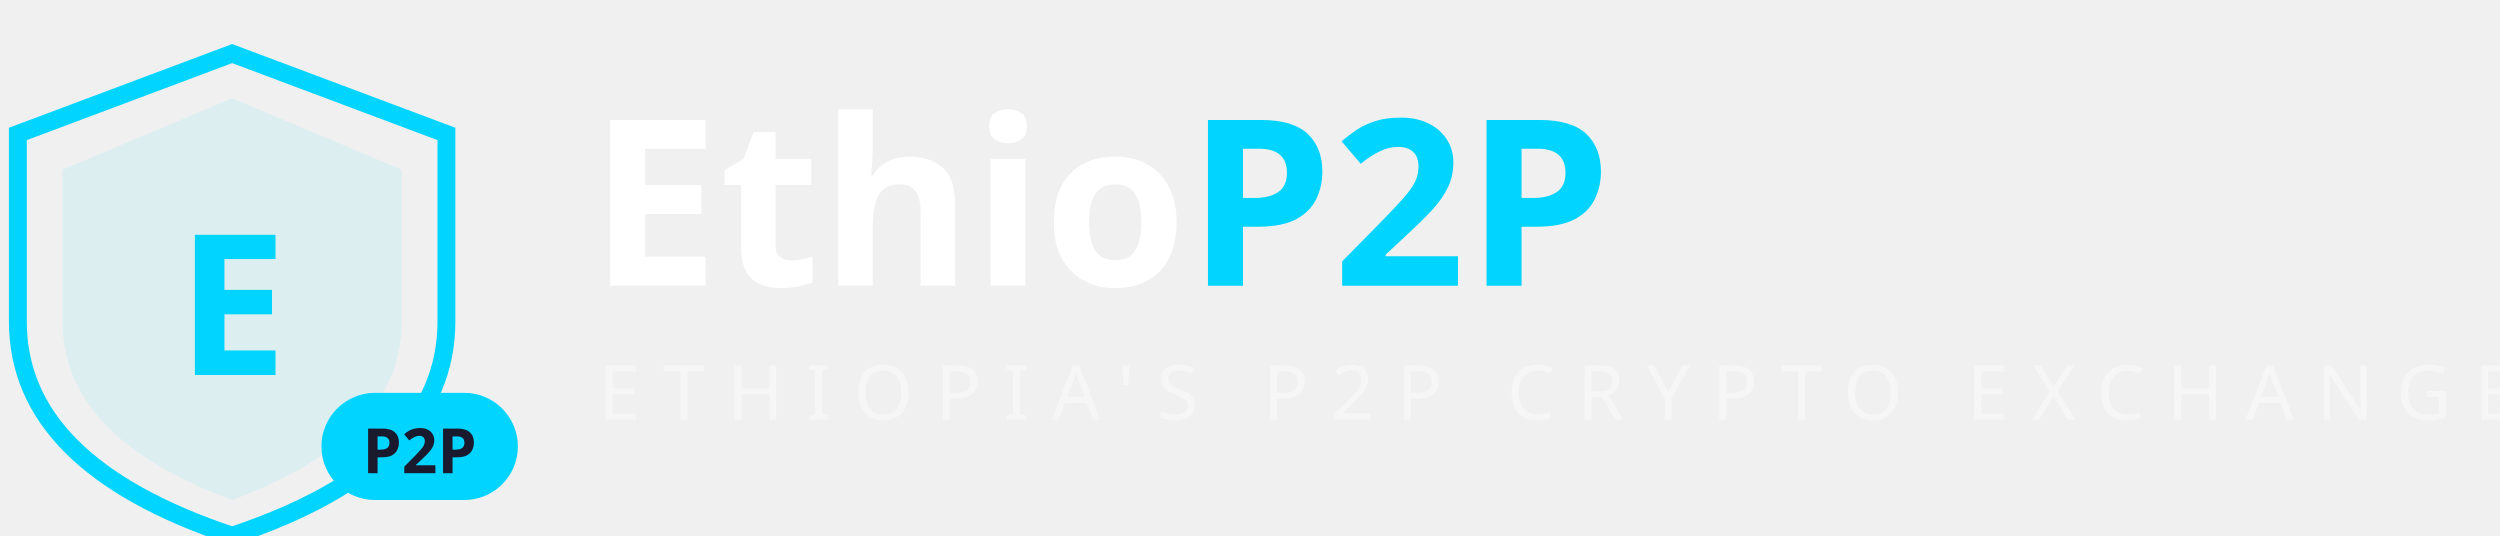
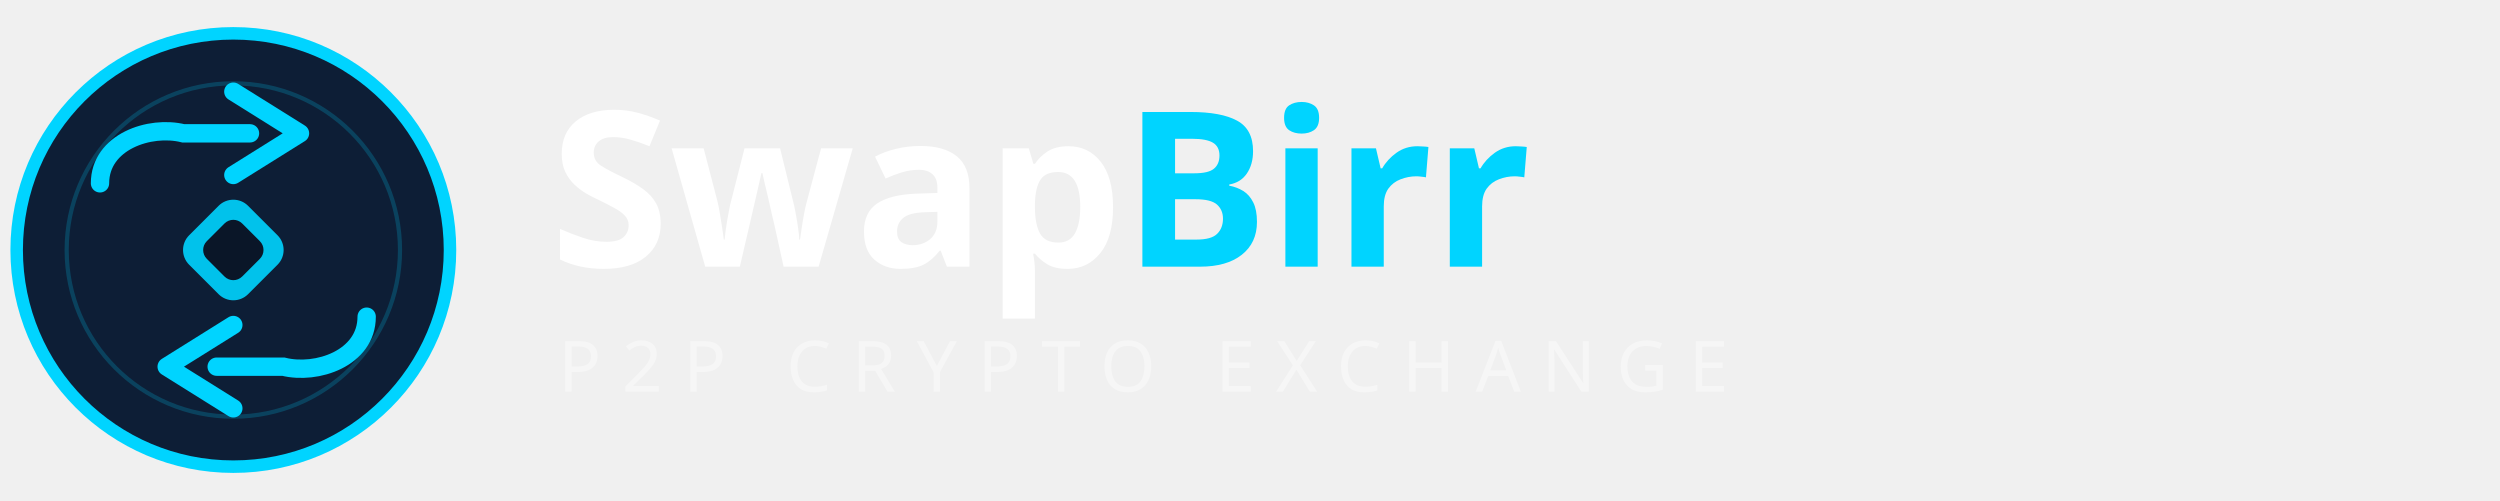
- <svg xmlns="http://www.w3.org/2000/svg" viewBox="0 0 280 60">
-   <path d="M26,6 L50,15 L50,36 Q50,52 26,60 Q2,52 2,36 L2,15 Z" fill="none" stroke="#00d4ff" stroke-width="2" />
-   <path d="M26,11 L45,19 L45,36 Q45,49 26,56 Q7,49 7,36 L7,19 Z" fill="#00d4ff" opacity="0.08" />
-   <text x="26" y="42" text-anchor="middle" font-family="'Poppins',sans-serif" font-size="22" font-weight="800" fill="#00d4ff">E</text>
-   <rect x="36" y="44" width="22" height="12" rx="6" fill="#00d4ff" />
-   <text x="47" y="53" text-anchor="middle" font-family="'Poppins',sans-serif" font-size="7" font-weight="700" fill="#1a1a2e">P2P</text>
-   <text x="66" y="32" font-family="'Poppins',sans-serif" font-size="26" font-weight="800" fill="#ffffff">Ethio<tspan fill="#00d4ff">P2P</tspan>
+ <svg xmlns="http://www.w3.org/2000/svg" viewBox="0 0 300 60">
+   <circle cx="28" cy="30" r="26" fill="#0d1e36" stroke="#00d4ff" stroke-width="1.5" />
+   <circle cx="28" cy="30" r="20" fill="none" stroke="#00d4ff" stroke-width="0.5" opacity="0.2" />
+   <path d="M12,22 C12,17 18,15 22,16 L30,16" fill="none" stroke="#00d4ff" stroke-width="2.2" stroke-linecap="round" />
+   <path d="M28,11 L36,16 L28,21" fill="none" stroke="#00d4ff" stroke-width="2.2" stroke-linecap="round" stroke-linejoin="round" />
+   <path d="M44,38 C44,43 38,45 34,44 L26,44" fill="none" stroke="#00d4ff" stroke-width="2.2" stroke-linecap="round" />
+   <path d="M28,49 L20,44 L28,39" fill="none" stroke="#00d4ff" stroke-width="2.2" stroke-linecap="round" stroke-linejoin="round" />
+   <rect x="23" y="25" width="10" height="10" rx="2.5" fill="#00d4ff" opacity="0.9" transform="rotate(45 28 30)" />
+   <rect x="25" y="27" width="6" height="6" rx="1.5" fill="#0a1628" transform="rotate(45 28 30)" />
+   <text x="66" y="32" font-family="'Poppins',sans-serif" font-size="26" font-weight="800" fill="#ffffff">Swap<tspan fill="#00d4ff">Birr</tspan>
  </text>
-   <text x="67" y="47" font-family="'Poppins',sans-serif" font-size="8.5" fill="rgba(255,255,255,0.4)" letter-spacing="2.5">ETHIOPIA'S P2P CRYPTO EXCHANGE</text>
+   <text x="67" y="47" font-family="'Poppins',sans-serif" font-size="8.5" fill="rgba(255,255,255,0.4)" letter-spacing="2.5">P2P CRYPTO EXCHANGE</text>
</svg>
